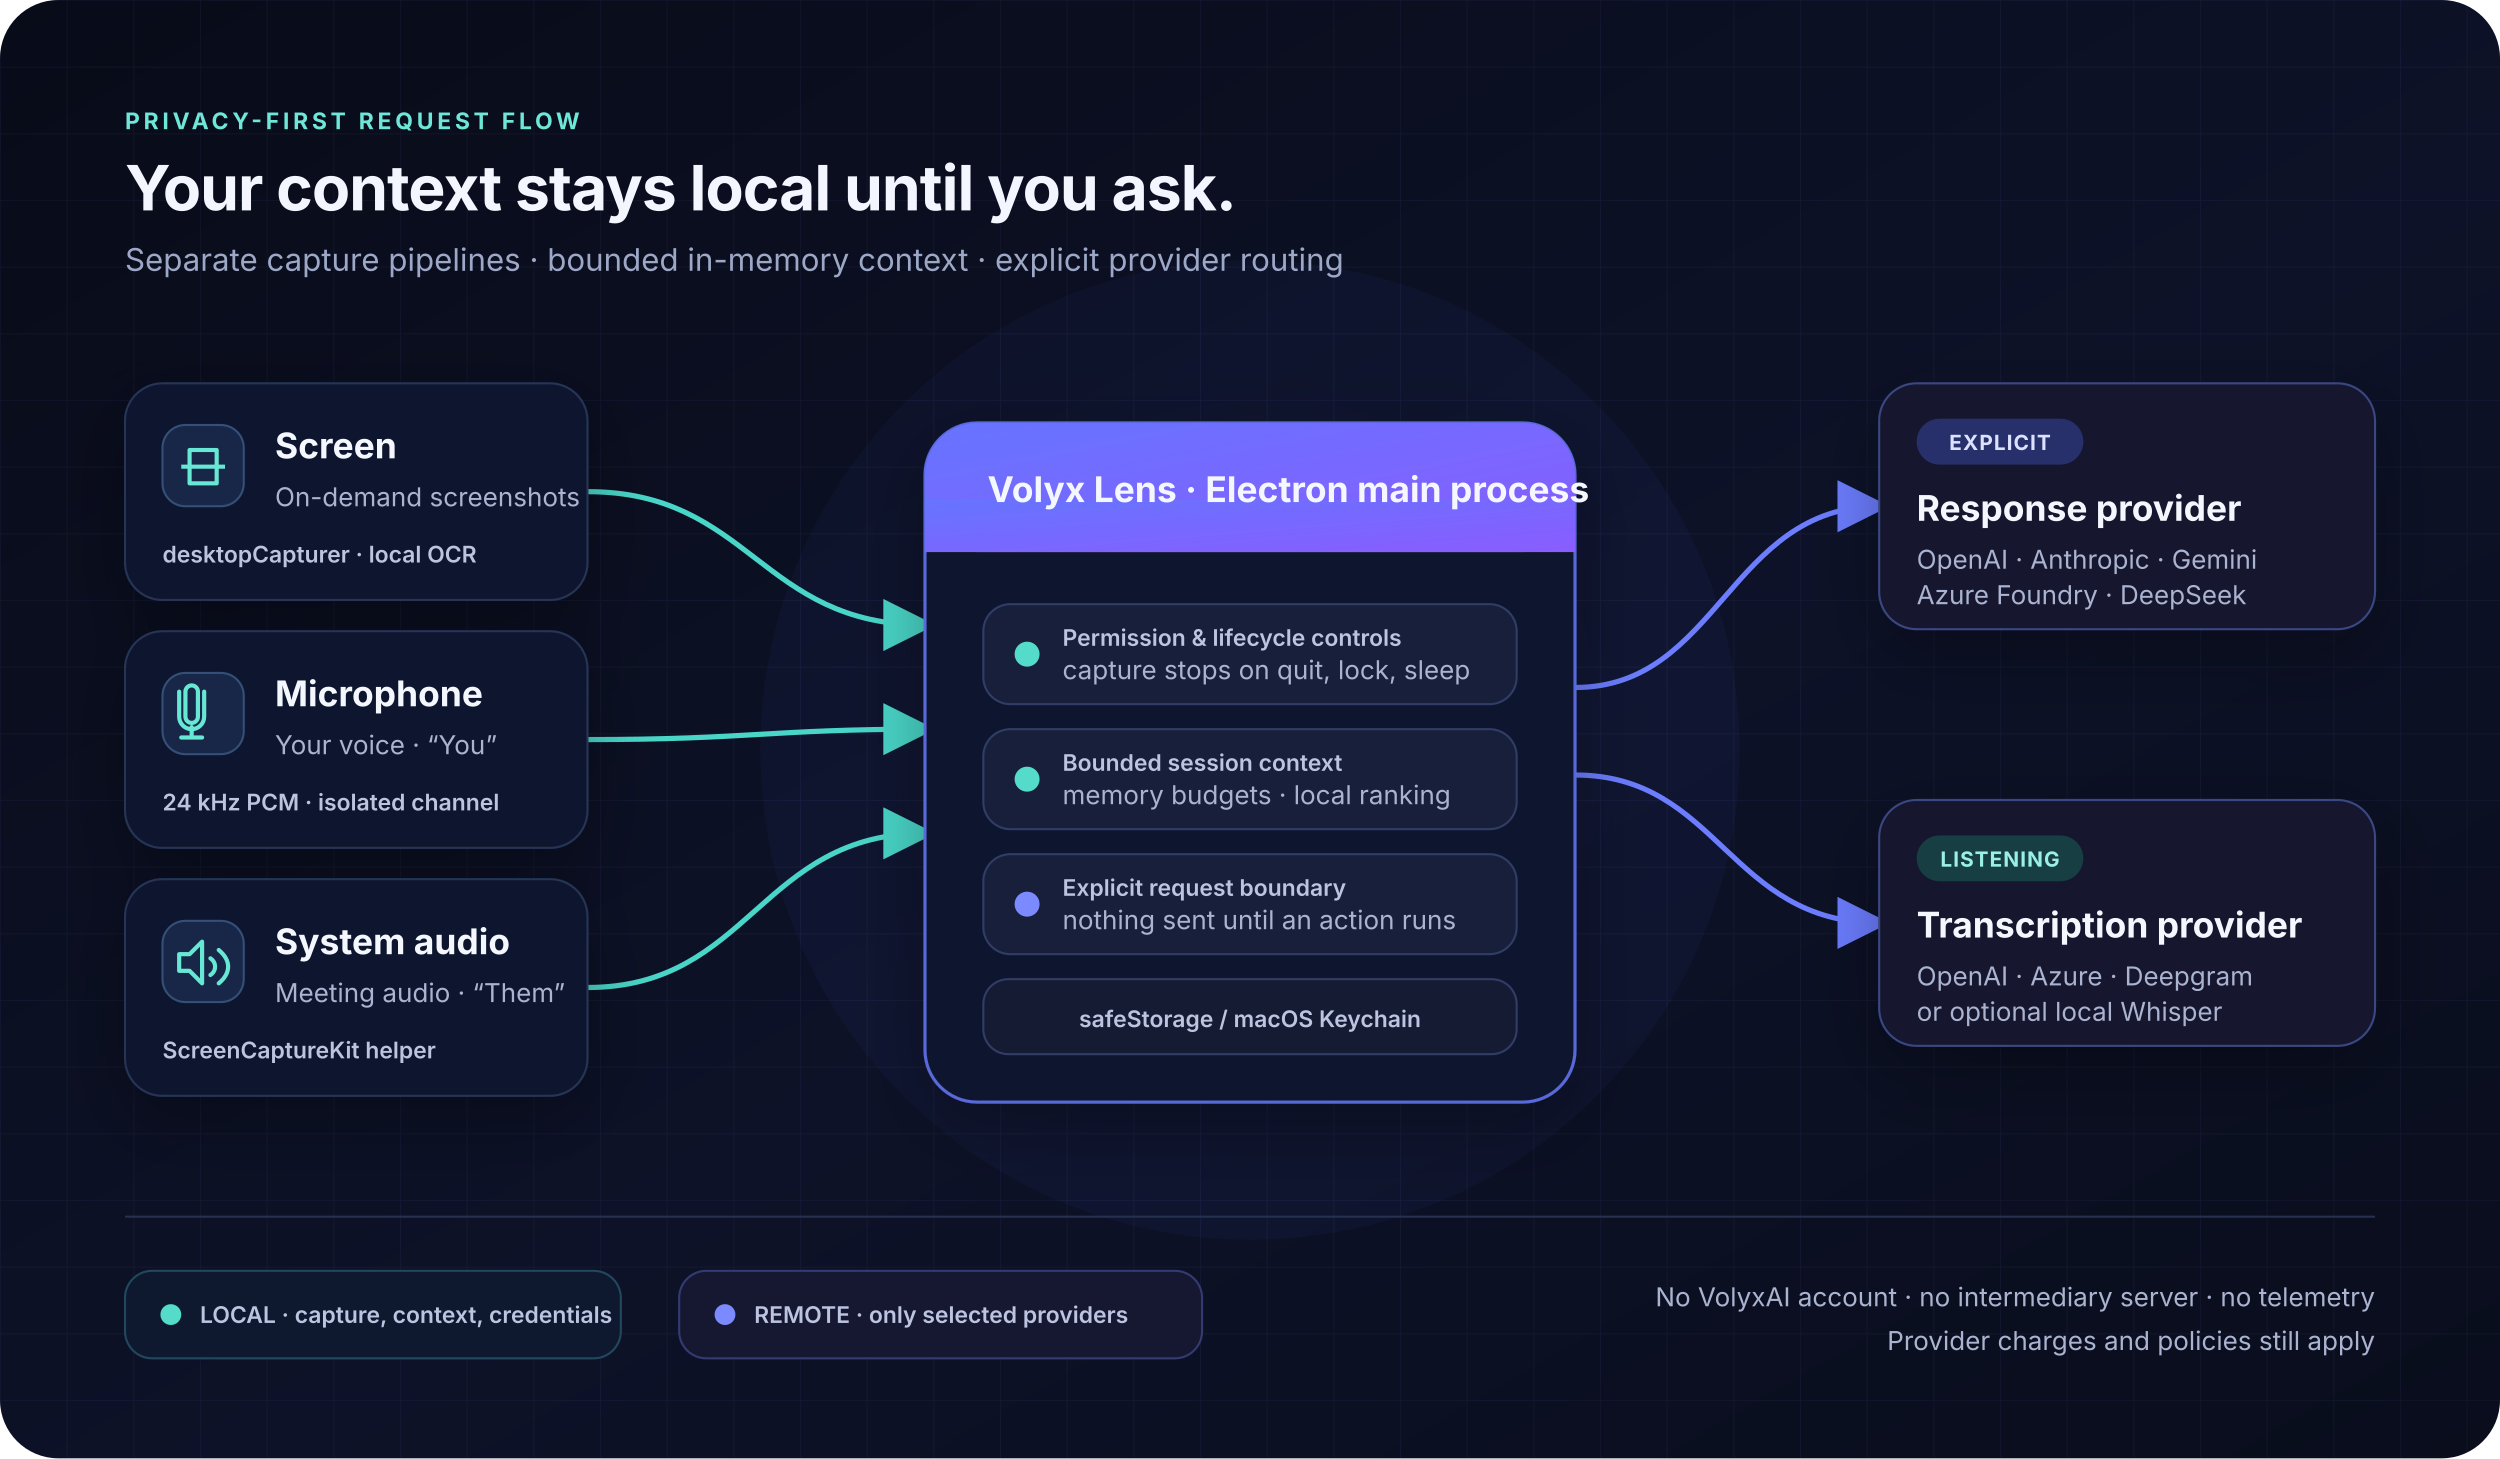
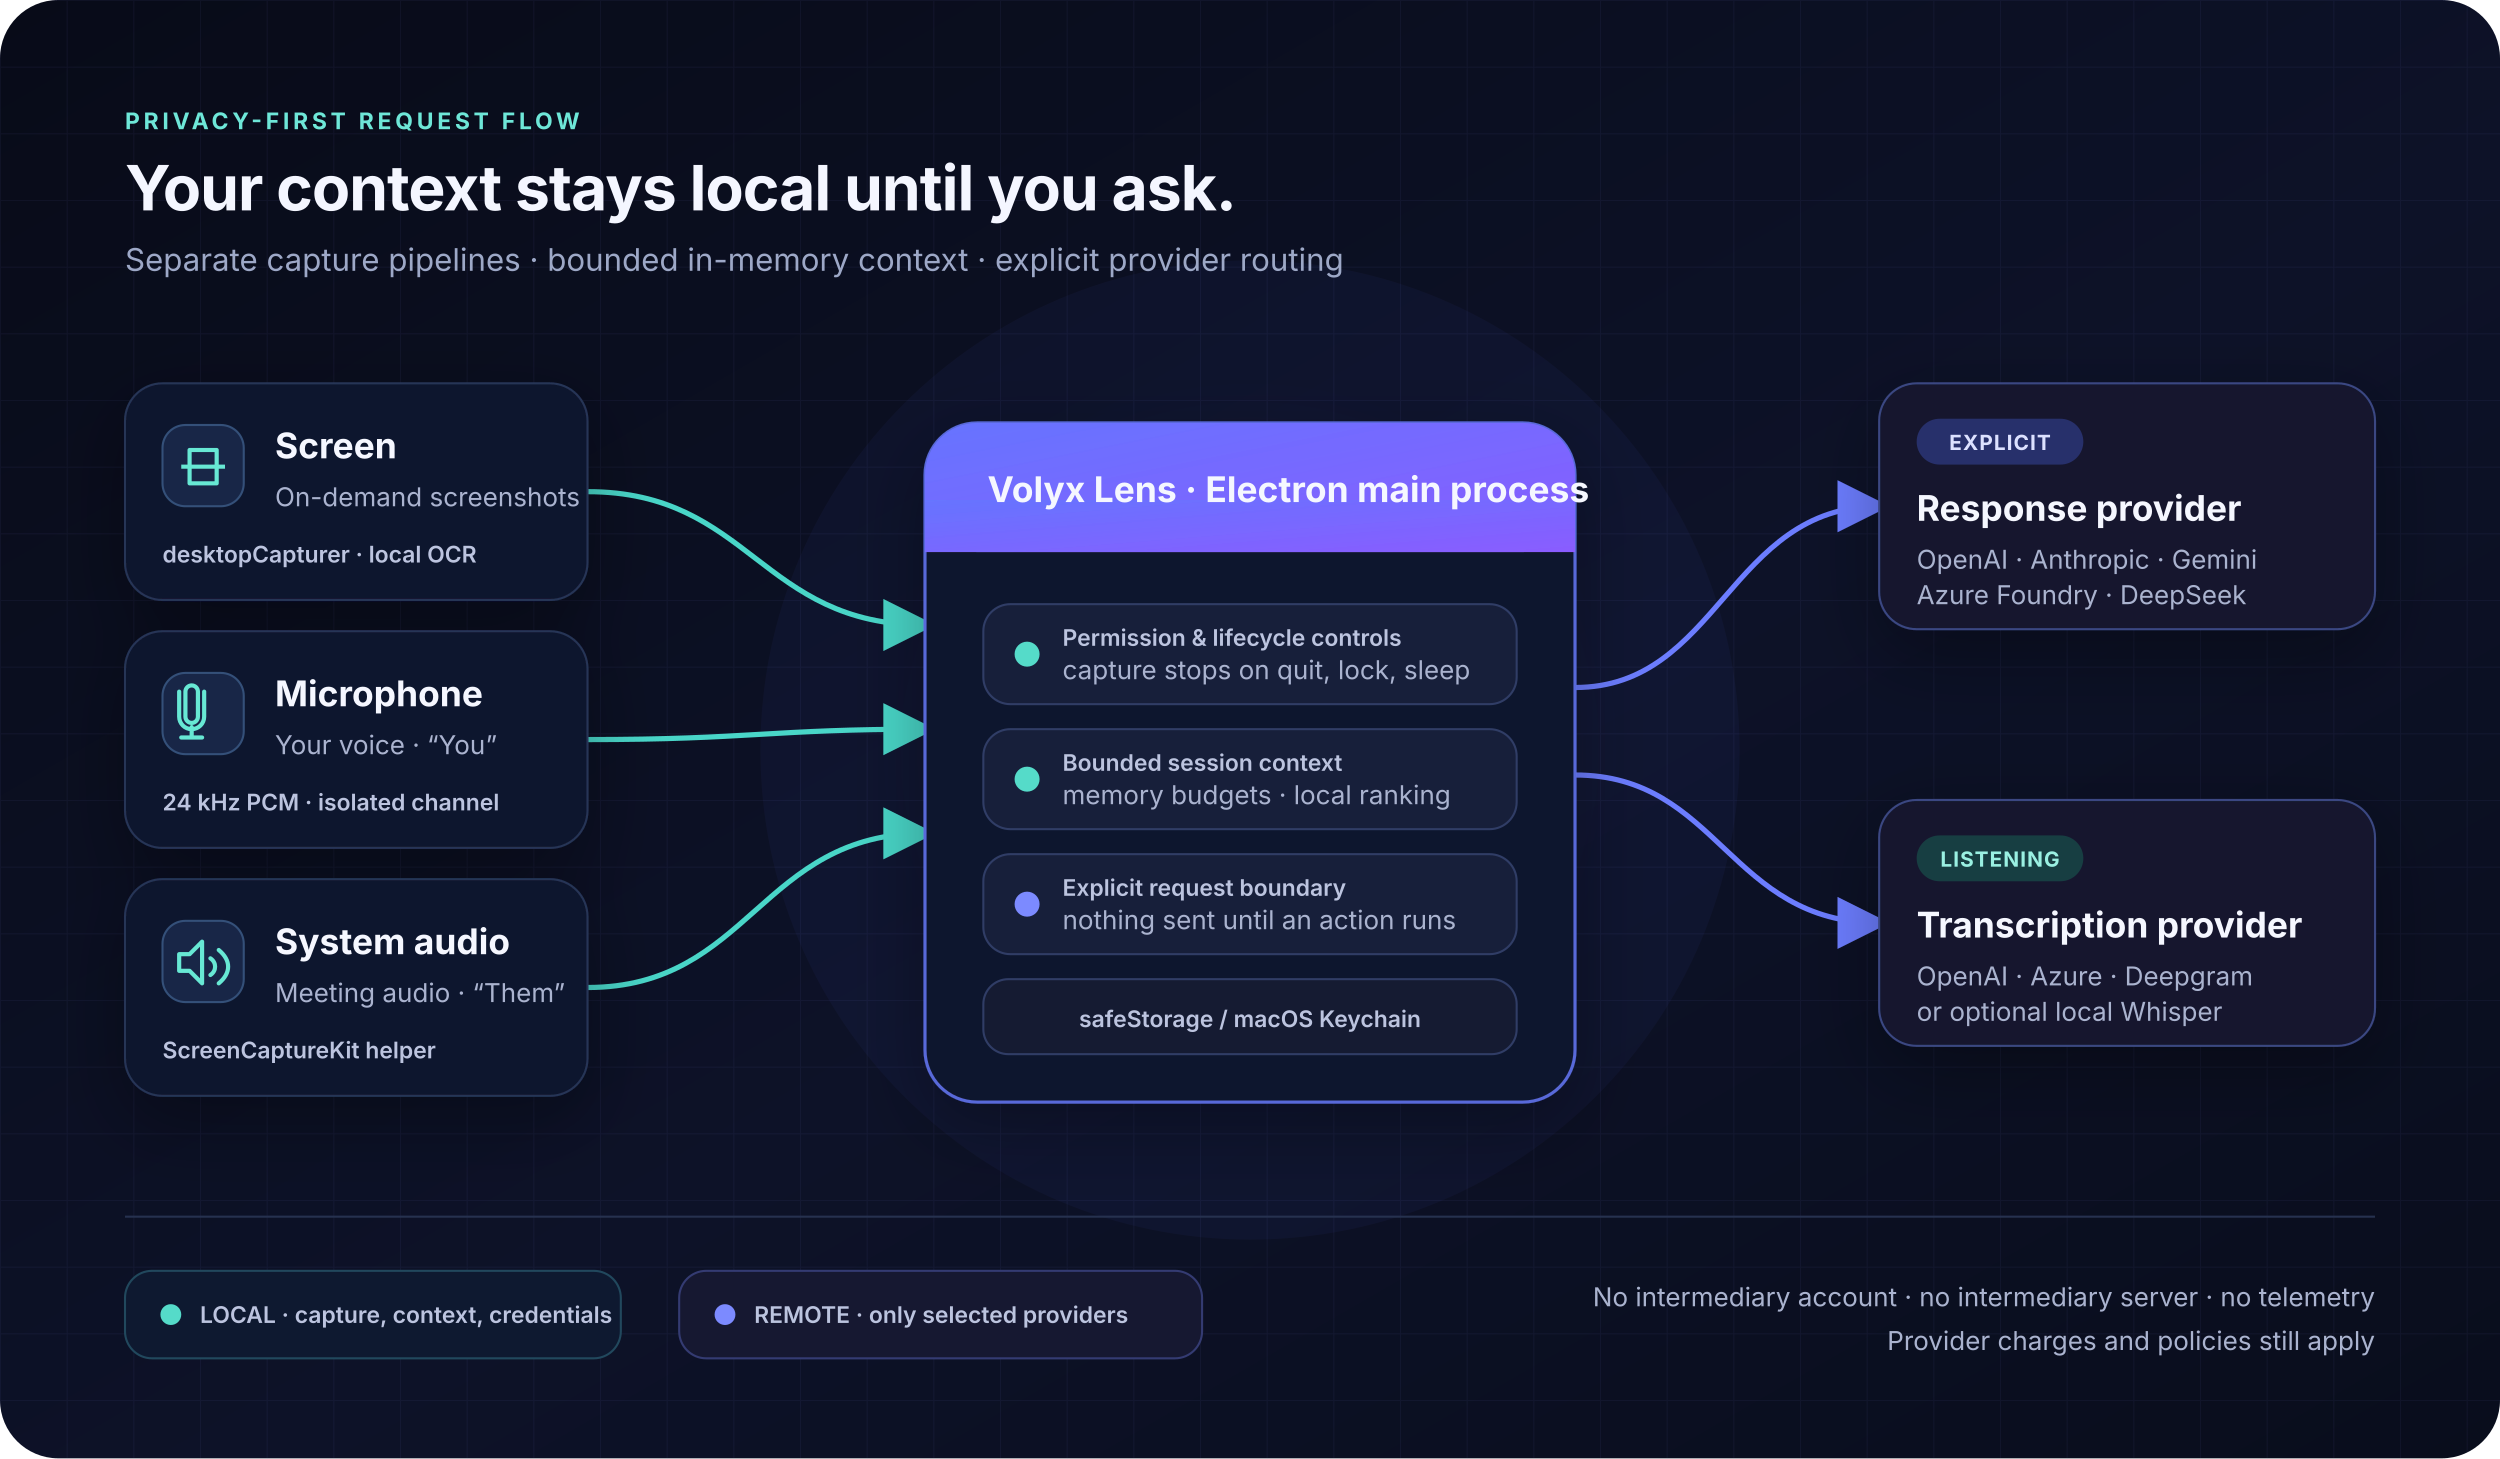
<svg xmlns="http://www.w3.org/2000/svg" width="1200" height="700" viewBox="0 0 1200 700" role="img" aria-labelledby="title desc">
  <defs>
    <linearGradient id="bg" x1="0" y1="0" x2="1" y2="1">
      <stop offset="0" stop-color="#080b18" />
      <stop offset="0.55" stop-color="#0d1228" />
      <stop offset="1" stop-color="#090d1c" />
    </linearGradient>
    <linearGradient id="core" x1="0" y1="0" x2="1" y2="1">
      <stop offset="0" stop-color="#6674ff" />
      <stop offset="1" stop-color="#8a5cff" />
    </linearGradient>
    <linearGradient id="local" x1="0" y1="0" x2="1" y2="0">
      <stop offset="0" stop-color="#43d7c7" />
      <stop offset="1" stop-color="#60a5fa" />
    </linearGradient>
    <filter id="shadow" x="-30%" y="-30%" width="160%" height="160%">
      <feDropShadow dx="0" dy="12" stdDeviation="18" flood-color="#000" flood-opacity=".32" />
    </filter>
    <filter id="glow" x="-60%" y="-60%" width="220%" height="220%">
      <feGaussianBlur stdDeviation="18" result="b" />
      <feMerge>
        <feMergeNode in="b" />
        <feMergeNode in="SourceGraphic" />
      </feMerge>
    </filter>
    <pattern id="grid" width="32" height="32" patternUnits="userSpaceOnUse">
      <path d="M32 0H0V32" fill="none" stroke="#7b89d8" stroke-opacity=".065" />
    </pattern>
    <marker id="arrowBlue" markerWidth="10" markerHeight="10" refX="8" refY="5" orient="auto">
      <path d="M0 0l10 5-10 5z" fill="#6c7dff" />
    </marker>
    <marker id="arrowMint" markerWidth="10" markerHeight="10" refX="8" refY="5" orient="auto">
      <path d="M0 0l10 5-10 5z" fill="#49d6c8" />
    </marker>
    <style>
      .title{font:700 30px -apple-system,BlinkMacSystemFont,"Segoe UI",sans-serif;fill:#f4f6ff;letter-spacing:-.5px}
      .subtitle{font:400 15px -apple-system,BlinkMacSystemFont,"Segoe UI",sans-serif;fill:#9da8c7}
      .kicker{font:700 11px -apple-system,BlinkMacSystemFont,"Segoe UI",sans-serif;fill:#6ee7d8;letter-spacing:1.8px}
      .card-title{font:700 17px -apple-system,BlinkMacSystemFont,"Segoe UI",sans-serif;fill:#f5f7ff}
      .card-copy{font:400 12.5px -apple-system,BlinkMacSystemFont,"Segoe UI",sans-serif;fill:#aab3cf}
      .tiny{font:600 11px -apple-system,BlinkMacSystemFont,"Segoe UI",sans-serif;fill:#bcc4df}
      .pill{font:700 10px -apple-system,BlinkMacSystemFont,"Segoe UI",sans-serif;letter-spacing:.5px}
    </style>
  </defs>
  <rect width="1200" height="700" rx="28" fill="url(#bg)" />
  <rect width="1200" height="700" rx="28" fill="url(#grid)" />
  <circle cx="600" cy="360" r="235" fill="#5b68ff" opacity=".05" />
  <circle cx="600" cy="360" r="145" fill="#7c5cff" opacity=".07" filter="url(#glow)" />
  <text x="60" y="62" class="kicker">PRIVACY-FIRST REQUEST FLOW</text>
  <text x="60" y="101" class="title">Your context stays local until you ask.</text>
  <text x="60" y="130" class="subtitle">Separate capture pipelines · bounded in-memory context · explicit provider routing</text>
  <g fill="none" stroke-linecap="round" stroke-width="2.5">
    <path d="M282 236 C360 236 365 300 444 300" stroke="#49d6c8" marker-end="url(#arrowMint)" />
    <path d="M282 355 C360 355 370 350 444 350" stroke="#49d6c8" marker-end="url(#arrowMint)" />
    <path d="M282 474 C360 474 365 400 444 400" stroke="#49d6c8" marker-end="url(#arrowMint)" />
    <path d="M756 330 C825 330 830 243 902 243" stroke="#6c7dff" marker-end="url(#arrowBlue)" />
    <path d="M756 372 C825 372 830 443 902 443" stroke="#6c7dff" marker-end="url(#arrowBlue)" />
  </g>
  <g filter="url(#shadow)">
    <rect x="60" y="184" width="222" height="104" rx="18" fill="#10172d" stroke="#263457" />
    <rect x="60" y="303" width="222" height="104" rx="18" fill="#10172d" stroke="#263457" />
    <rect x="60" y="422" width="222" height="104" rx="18" fill="#10172d" stroke="#263457" />
  </g>
  <g>
    <rect x="78" y="204" width="39" height="39" rx="11" fill="#182647" stroke="#345079" />
    <path d="M87 224h21m-17-8h13v16H91z" fill="none" stroke="#67e8d4" stroke-width="2" stroke-linejoin="round" />
    <text x="132" y="220" class="card-title">Screen</text>
    <text x="132" y="243" class="card-copy">On-demand screenshots</text>
    <text x="78" y="270" class="tiny">desktopCapturer · local OCR</text>
    <rect x="78" y="323" width="39" height="39" rx="11" fill="#182647" stroke="#345079" />
    <path d="M98 332v12a6 6 0 01-12 0v-12m3 0a3 3 0 016 0v12a3 3 0 01-6 0zm-2 22h10m-5-5v5" fill="none" stroke="#67e8d4" stroke-width="2" stroke-linecap="round" />
    <text x="132" y="339" class="card-title">Microphone</text>
    <text x="132" y="362" class="card-copy">Your voice · “You”</text>
    <text x="78" y="389" class="tiny">24 kHz PCM · isolated channel</text>
    <rect x="78" y="442" width="39" height="39" rx="11" fill="#182647" stroke="#345079" />
    <path d="M86 458h5l6-6v20l-6-6h-5zm15 2c3 2 3 6 0 8m4-12c6 5 6 11 0 16" fill="none" stroke="#67e8d4" stroke-width="2" stroke-linecap="round" stroke-linejoin="round" />
    <text x="132" y="458" class="card-title">System audio</text>
    <text x="132" y="481" class="card-copy">Meeting audio · “Them”</text>
    <text x="78" y="508" class="tiny">ScreenCaptureKit helper</text>
  </g>
  <g filter="url(#shadow)">
    <rect x="444" y="203" width="312" height="326" rx="25" fill="#11172d" stroke="#5969d9" stroke-width="1.5" />
    <rect x="444" y="203" width="312" height="62" rx="25" fill="url(#core)" />
    <rect x="444" y="240" width="312" height="25" fill="url(#core)" />
  </g>
  <text x="474" y="241" class="card-title">Volyx Lens · Electron main process</text>
  <g>
    <rect x="472" y="290" width="256" height="48" rx="13" fill="#171f3a" stroke="#303d66" />
    <circle cx="493" cy="314" r="6" fill="#55dbc9" />
    <text x="510" y="310" class="tiny">Permission &amp; lifecycle controls</text>
    <text x="510" y="326" class="card-copy">capture stops on quit, lock, sleep</text>
    <rect x="472" y="350" width="256" height="48" rx="13" fill="#171f3a" stroke="#303d66" />
    <circle cx="493" cy="374" r="6" fill="#55dbc9" />
    <text x="510" y="370" class="tiny">Bounded session context</text>
    <text x="510" y="386" class="card-copy">memory budgets · local ranking</text>
    <rect x="472" y="410" width="256" height="48" rx="13" fill="#171f3a" stroke="#303d66" />
    <circle cx="493" cy="434" r="6" fill="#7c8aff" />
    <text x="510" y="430" class="tiny">Explicit request boundary</text>
    <text x="510" y="446" class="card-copy">nothing sent until an action runs</text>
    <rect x="472" y="470" width="256" height="36" rx="12" fill="#151b32" stroke="#303d66" />
    <text x="600" y="493" text-anchor="middle" class="tiny">safeStorage / macOS Keychain</text>
  </g>
  <g filter="url(#shadow)">
    <rect x="902" y="184" width="238" height="118" rx="18" fill="#12172d" stroke="#3b4782" />
    <rect x="902" y="384" width="238" height="118" rx="18" fill="#12172d" stroke="#3b4782" />
  </g>
  <g>
    <rect x="920" y="201" width="80" height="22" rx="11" fill="#27306b" />
    <text x="960" y="216" text-anchor="middle" class="pill" fill="#dce1ff">EXPLICIT</text>
    <text x="920" y="250" class="card-title">Response provider</text>
    <text x="920" y="273" class="card-copy">OpenAI · Anthropic · Gemini</text>
    <text x="920" y="290" class="card-copy">Azure Foundry · DeepSeek</text>
    <rect x="920" y="401" width="80" height="22" rx="11" fill="#173e42" />
    <text x="960" y="416" text-anchor="middle" class="pill" fill="#9af0e2">LISTENING</text>
    <text x="920" y="450" class="card-title">Transcription provider</text>
    <text x="920" y="473" class="card-copy">OpenAI · Azure · Deepgram</text>
    <text x="920" y="490" class="card-copy">or optional local Whisper</text>
  </g>
  <line x1="60" y1="584" x2="1140" y2="584" stroke="#26314f" />
  <g>
    <rect x="60" y="610" width="238" height="42" rx="13" fill="#0e1930" stroke="#21485d" />
    <circle cx="82" cy="631" r="5" fill="#55dbc9" />
    <text x="96" y="635" class="tiny">LOCAL · capture, context, credentials</text>
    <rect x="326" y="610" width="251" height="42" rx="13" fill="#161831" stroke="#343b72" />
    <circle cx="348" cy="631" r="5" fill="#7c8aff" />
    <text x="362" y="635" class="tiny">REMOTE · only selected providers</text>
-     <text x="1140" y="627" text-anchor="end" class="card-copy">No VolyxAI account · no intermediary server · no telemetry</text>
+     <text x="1140" y="627" text-anchor="end" class="card-copy">No intermediary account · no intermediary server · no telemetry</text>
    <text x="1140" y="648" text-anchor="end" class="card-copy">Provider charges and policies still apply</text>
  </g>
</svg>
